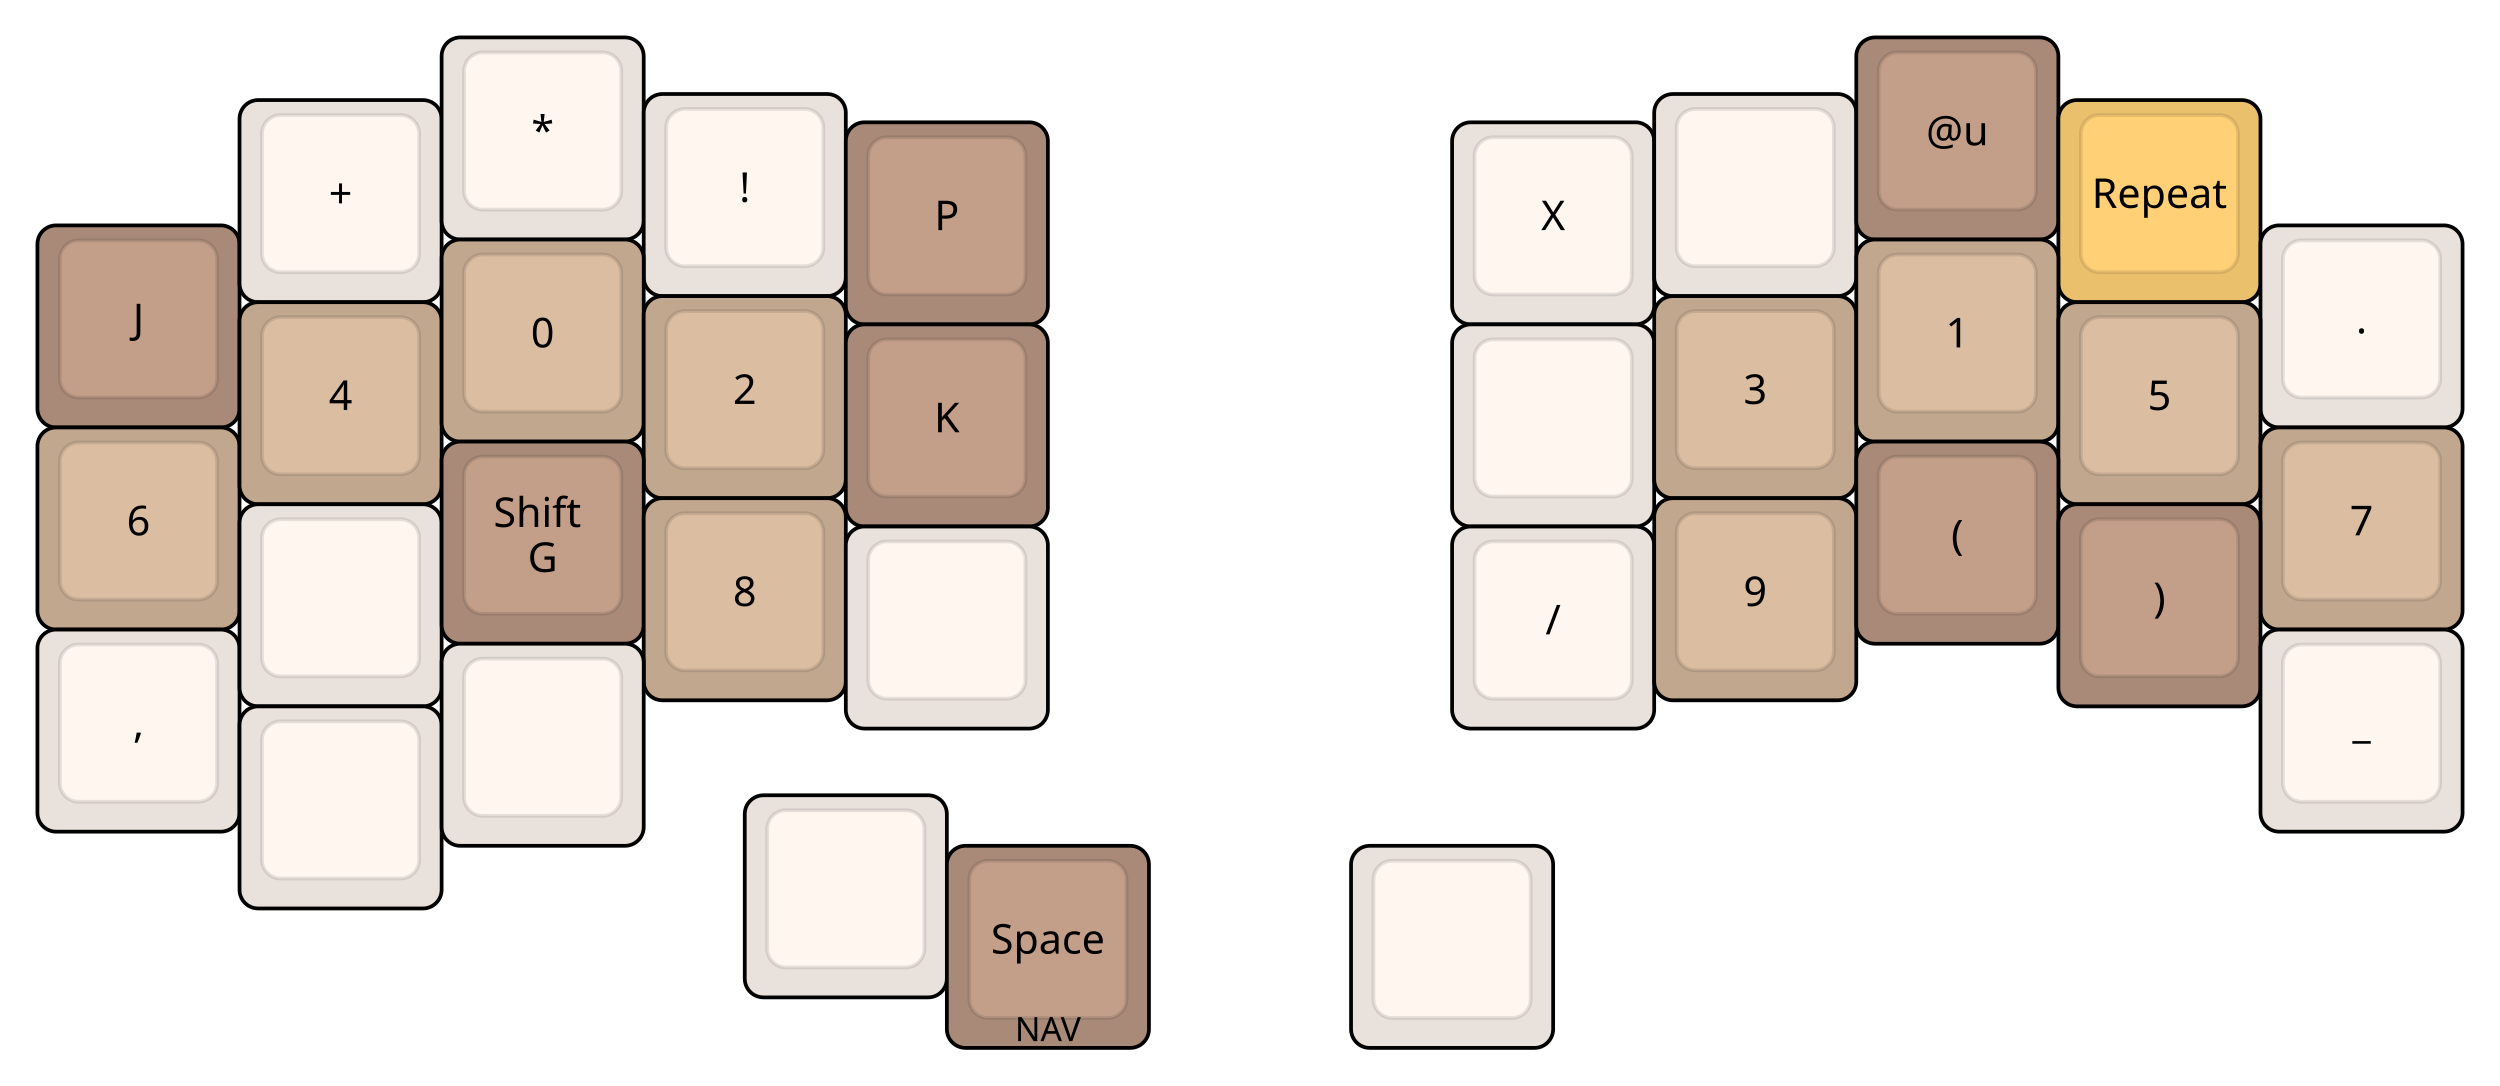
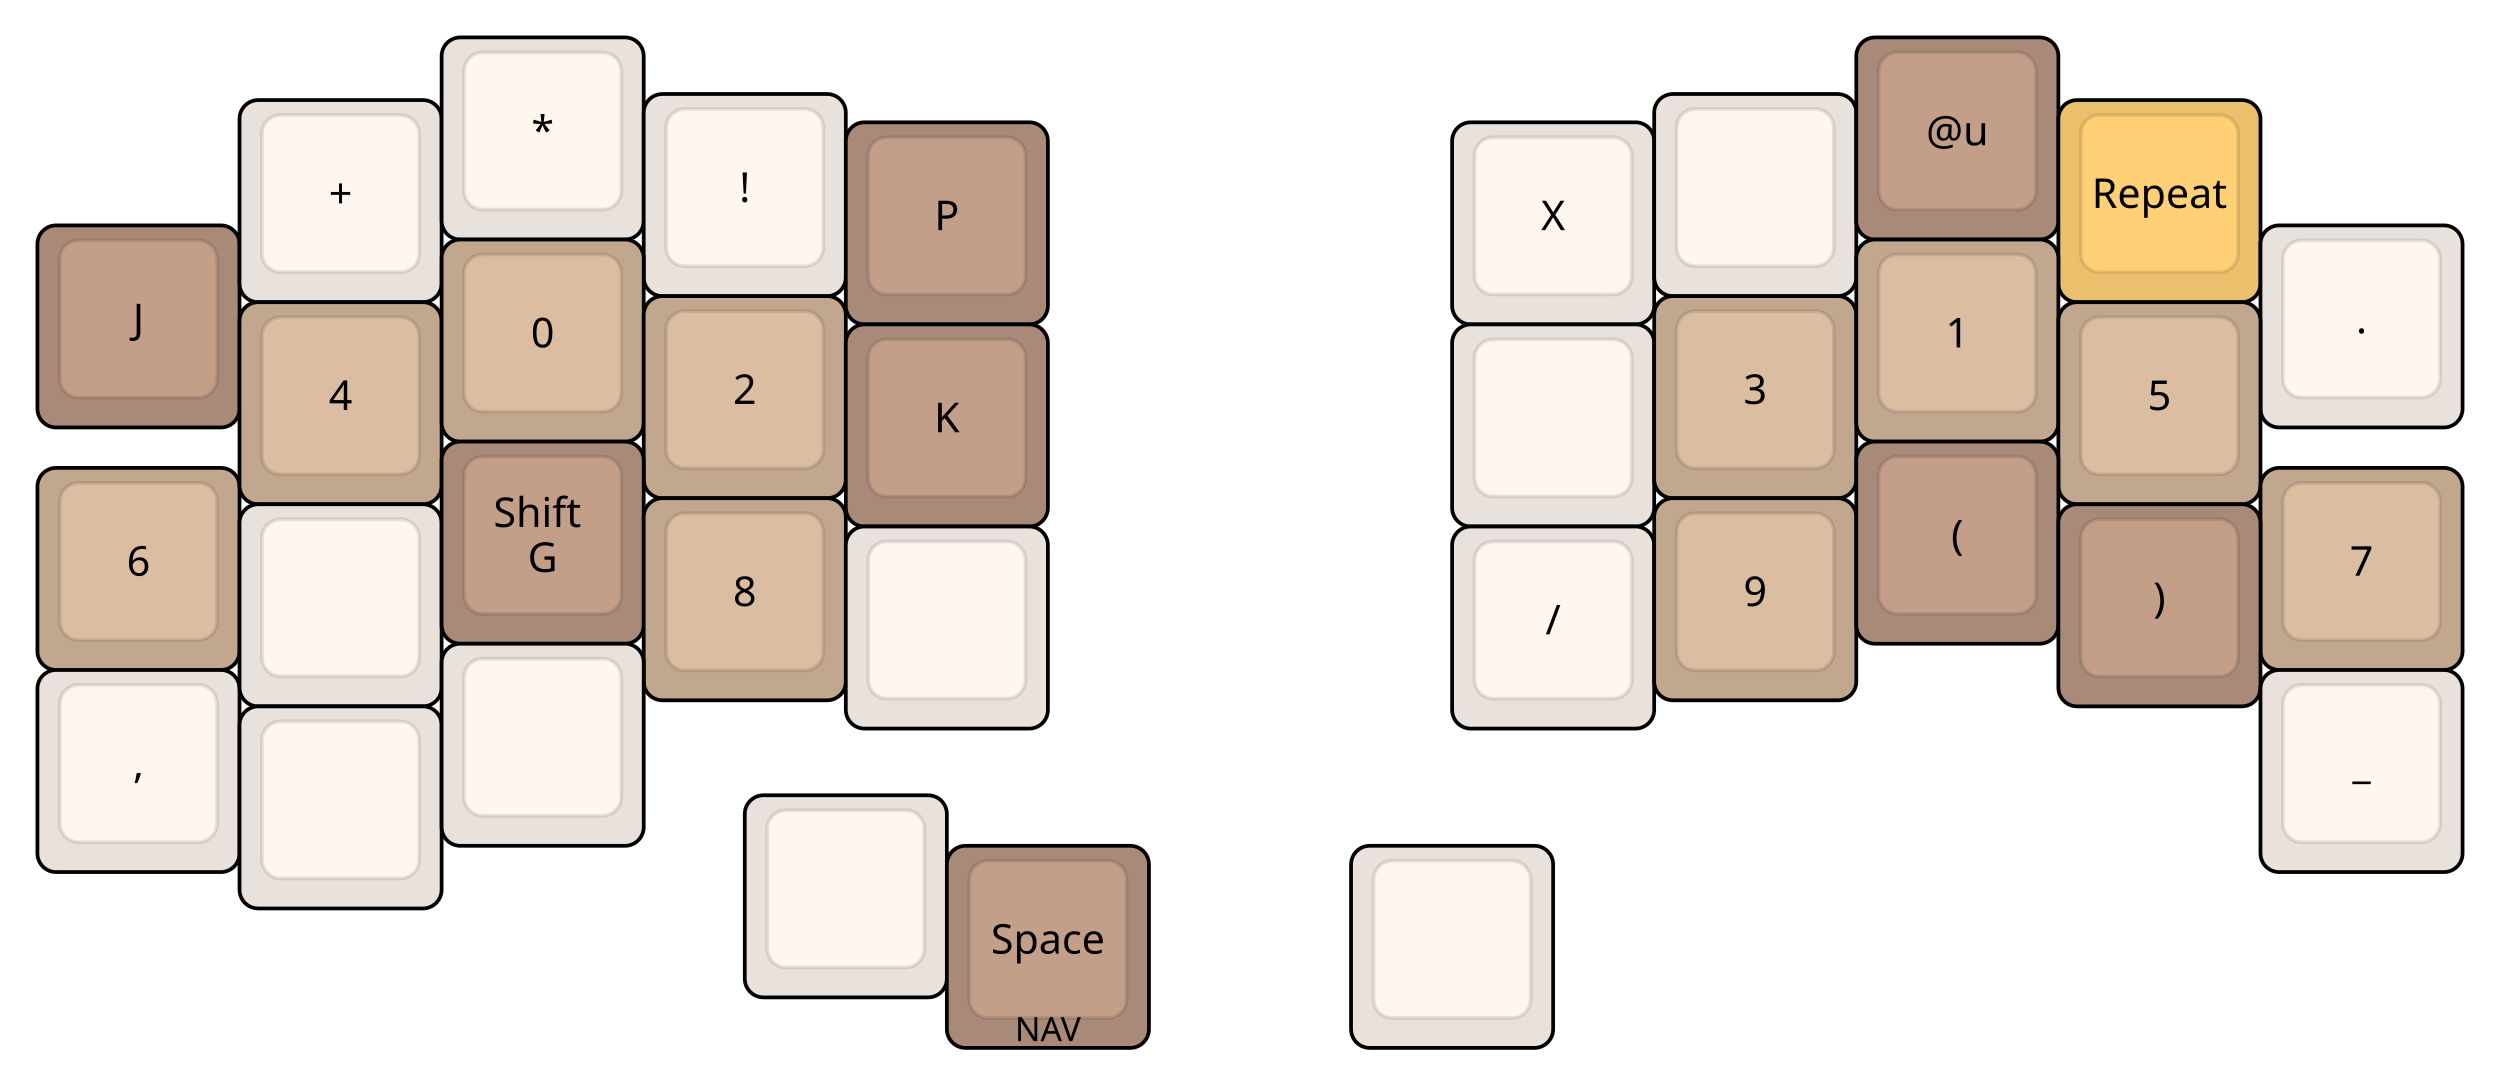
<svg xmlns="http://www.w3.org/2000/svg" width="668px" height="290x" viewBox="0 0 668 290">
  <style type="text/css">
    .keycap .border { stroke: black; stroke-width: 1; }
    .keycap .inner.border { stroke: rgba(0,0,0,.1); }
    .keycap { font-family: sans-serif; font-size: 11px}
    .keycap .sub { font-size: 9px}
  </style>
  <g class="keycap management">
    <rect x="10" y="60.22" width="54" height="54" rx="5" fill="#a98a78" class="outer border" />
    <rect x="16" y="64.22" width="42" height="42" rx="5" fill="#c39f8a" class="inner border" />
    <text x="37" y="85.22" text-anchor="middle" dominant-baseline="middle" class="main">
      <tspan x="37" dy="0">J</tspan>
    </text>
  </g>
  <g class="keycap blank">
    <rect x="64" y="26.74" width="54" height="54" rx="5" fill="#e9e1db" class="outer border" />
    <rect x="70" y="30.74" width="42" height="42" rx="5" fill="#fff6f0" class="inner border" />
    <text x="91" y="51.74" text-anchor="middle" dominant-baseline="middle" class="main">
      <tspan x="91" dy="0">+</tspan>
    </text>
  </g>
  <g class="keycap blank">
    <rect x="118" y="10" width="54" height="54" rx="5" fill="#e9e1db" class="outer border" />
    <rect x="124" y="14" width="42" height="42" rx="5" fill="#fff6f0" class="inner border" />
    <text x="145" y="35" text-anchor="middle" dominant-baseline="middle" class="main">
      <tspan x="145" dy="0">*</tspan>
    </text>
  </g>
  <g class="keycap blank">
    <rect x="172" y="25.12" width="54" height="54" rx="5" fill="#e9e1db" class="outer border" />
    <rect x="178" y="29.12" width="42" height="42" rx="5" fill="#fff6f0" class="inner border" />
    <text x="199" y="50.12" text-anchor="middle" dominant-baseline="middle" class="main">
      <tspan x="199" dy="0">!</tspan>
    </text>
  </g>
  <g class="keycap management">
    <rect x="226" y="32.68" width="54" height="54" rx="5" fill="#a98a78" class="outer border" />
    <rect x="232" y="36.68" width="42" height="42" rx="5" fill="#c39f8a" class="inner border" />
    <text x="253" y="57.68" text-anchor="middle" dominant-baseline="middle" class="main">
      <tspan x="253" dy="0">P</tspan>
    </text>
  </g>
  <g class="keycap blank">
    <rect x="388" y="32.68" width="54" height="54" rx="5" fill="#e9e1db" class="outer border" />
    <rect x="394" y="36.68" width="42" height="42" rx="5" fill="#fff6f0" class="inner border" />
    <text x="415" y="57.68" text-anchor="middle" dominant-baseline="middle" class="main">
      <tspan x="415" dy="0">X</tspan>
    </text>
  </g>
  <g class="keycap blank">
    <rect x="442" y="25.12" width="54" height="54" rx="5" fill="#e9e1db" class="outer border" />
    <rect x="448" y="29.12" width="42" height="42" rx="5" fill="#fff6f0" class="inner border" />
  </g>
  <g class="keycap management">
    <rect x="496" y="10" width="54" height="54" rx="5" fill="#a98a78" class="outer border" />
    <rect x="502" y="14" width="42" height="42" rx="5" fill="#c39f8a" class="inner border" />
    <text x="523" y="35" text-anchor="middle" dominant-baseline="middle" class="main">
      <tspan x="523" dy="0">@u</tspan>
    </text>
  </g>
  <g class="keycap special">
    <rect x="550" y="26.74" width="54" height="54" rx="5" fill="#ebc06d" class="outer border" />
    <rect x="556" y="30.74" width="42" height="42" rx="5" fill="#ffd076" class="inner border" />
    <text x="577" y="51.74" text-anchor="middle" dominant-baseline="middle" class="main">
      <tspan x="577" dy="0">Repeat</tspan>
    </text>
  </g>
  <g class="keycap blank">
    <rect x="604" y="60.22" width="54" height="54" rx="5" fill="#e9e1db" class="outer border" />
    <rect x="610" y="64.22" width="42" height="42" rx="5" fill="#fff6f0" class="inner border" />
    <text x="631" y="85.22" text-anchor="middle" dominant-baseline="middle" class="main">
      <tspan x="631" dy="0">.</tspan>
    </text>
  </g>
  <g class="keycap default">
-     <rect x="10" y="114.22" width="54" height="54" rx="5" fill="#c1a78e" class="outer border" />
-     <rect x="16" y="118.22" width="42" height="42" rx="5" fill="#dbbda1" class="inner border" />
-     <text x="37" y="139.22" text-anchor="middle" dominant-baseline="middle" class="main">
+     <rect x="10" y="125.02" width="54" height="54" rx="5" fill="#c1a78e" class="outer border" />
+     <rect x="16" y="129.02" width="42" height="42" rx="5" fill="#dbbda1" class="inner border" />
+     <text x="37" y="150.02" text-anchor="middle" dominant-baseline="middle" class="main">
      <tspan x="37" dy="0">6</tspan>
    </text>
  </g>
  <g class="keycap default">
    <rect x="64" y="80.74" width="54" height="54" rx="5" fill="#c1a78e" class="outer border" />
    <rect x="70" y="84.74" width="42" height="42" rx="5" fill="#dbbda1" class="inner border" />
    <text x="91" y="105.74" text-anchor="middle" dominant-baseline="middle" class="main">
      <tspan x="91" dy="0">4</tspan>
    </text>
  </g>
  <g class="keycap default">
    <rect x="118" y="64" width="54" height="54" rx="5" fill="#c1a78e" class="outer border" />
    <rect x="124" y="68" width="42" height="42" rx="5" fill="#dbbda1" class="inner border" />
    <text x="145" y="89" text-anchor="middle" dominant-baseline="middle" class="main">
      <tspan x="145" dy="0">0</tspan>
    </text>
  </g>
  <g class="keycap default">
    <rect x="172" y="79.12" width="54" height="54" rx="5" fill="#c1a78e" class="outer border" />
    <rect x="178" y="83.12" width="42" height="42" rx="5" fill="#dbbda1" class="inner border" />
    <text x="199" y="104.12" text-anchor="middle" dominant-baseline="middle" class="main">
      <tspan x="199" dy="0">2</tspan>
    </text>
  </g>
  <g class="keycap management">
    <rect x="226" y="86.68" width="54" height="54" rx="5" fill="#a98a78" class="outer border" />
    <rect x="232" y="90.68" width="42" height="42" rx="5" fill="#c39f8a" class="inner border" />
    <text x="253" y="111.68" text-anchor="middle" dominant-baseline="middle" class="main">
      <tspan x="253" dy="0">K</tspan>
    </text>
  </g>
  <g class="keycap blank">
    <rect x="388" y="86.68" width="54" height="54" rx="5" fill="#e9e1db" class="outer border" />
    <rect x="394" y="90.68" width="42" height="42" rx="5" fill="#fff6f0" class="inner border" />
  </g>
  <g class="keycap default">
    <rect x="442" y="79.12" width="54" height="54" rx="5" fill="#c1a78e" class="outer border" />
    <rect x="448" y="83.12" width="42" height="42" rx="5" fill="#dbbda1" class="inner border" />
    <text x="469" y="104.12" text-anchor="middle" dominant-baseline="middle" class="main">
      <tspan x="469" dy="0">3</tspan>
    </text>
  </g>
  <g class="keycap default">
    <rect x="496" y="64" width="54" height="54" rx="5" fill="#c1a78e" class="outer border" />
    <rect x="502" y="68" width="42" height="42" rx="5" fill="#dbbda1" class="inner border" />
    <text x="523" y="89" text-anchor="middle" dominant-baseline="middle" class="main">
      <tspan x="523" dy="0">1</tspan>
    </text>
  </g>
  <g class="keycap default">
    <rect x="550" y="80.74" width="54" height="54" rx="5" fill="#c1a78e" class="outer border" />
    <rect x="556" y="84.74" width="42" height="42" rx="5" fill="#dbbda1" class="inner border" />
    <text x="577" y="105.74" text-anchor="middle" dominant-baseline="middle" class="main">
      <tspan x="577" dy="0">5</tspan>
    </text>
  </g>
  <g class="keycap default">
-     <rect x="604" y="114.22" width="54" height="54" rx="5" fill="#c1a78e" class="outer border" />
-     <rect x="610" y="118.22" width="42" height="42" rx="5" fill="#dbbda1" class="inner border" />
-     <text x="631" y="139.22" text-anchor="middle" dominant-baseline="middle" class="main">
+     <rect x="604" y="125.02" width="54" height="54" rx="5" fill="#c1a78e" class="outer border" />
+     <rect x="610" y="129.02" width="42" height="42" rx="5" fill="#dbbda1" class="inner border" />
+     <text x="631" y="150.02" text-anchor="middle" dominant-baseline="middle" class="main">
      <tspan x="631" dy="0">7</tspan>
    </text>
  </g>
  <g class="keycap blank">
-     <rect x="10" y="168.22" width="54" height="54" rx="5" fill="#e9e1db" class="outer border" />
-     <rect x="16" y="172.22" width="42" height="42" rx="5" fill="#fff6f0" class="inner border" />
-     <text x="37" y="193.22" text-anchor="middle" dominant-baseline="middle" class="main">
+     <rect x="10" y="179.02" width="54" height="54" rx="5" fill="#e9e1db" class="outer border" />
+     <rect x="16" y="183.02" width="42" height="42" rx="5" fill="#fff6f0" class="inner border" />
+     <text x="37" y="204.02" text-anchor="middle" dominant-baseline="middle" class="main">
      <tspan x="37" dy="0">,</tspan>
    </text>
  </g>
  <g class="keycap blank">
    <rect x="64" y="134.74" width="54" height="54" rx="5" fill="#e9e1db" class="outer border" />
    <rect x="70" y="138.74" width="42" height="42" rx="5" fill="#fff6f0" class="inner border" />
  </g>
  <g class="keycap management">
    <rect x="118" y="118" width="54" height="54" rx="5" fill="#a98a78" class="outer border" />
    <rect x="124" y="122" width="42" height="42" rx="5" fill="#c39f8a" class="inner border" />
    <text x="145" y="137" text-anchor="middle" dominant-baseline="middle" class="main">
      <tspan x="145" dy="0">Shift</tspan>
      <tspan x="145" dy="12">G</tspan>
    </text>
  </g>
  <g class="keycap default">
    <rect x="172" y="133.12" width="54" height="54" rx="5" fill="#c1a78e" class="outer border" />
    <rect x="178" y="137.12" width="42" height="42" rx="5" fill="#dbbda1" class="inner border" />
    <text x="199" y="158.12" text-anchor="middle" dominant-baseline="middle" class="main">
      <tspan x="199" dy="0">8</tspan>
    </text>
  </g>
  <g class="keycap blank">
    <rect x="226" y="140.68" width="54" height="54" rx="5" fill="#e9e1db" class="outer border" />
    <rect x="232" y="144.68" width="42" height="42" rx="5" fill="#fff6f0" class="inner border" />
  </g>
  <g class="keycap blank">
    <rect x="388" y="140.68" width="54" height="54" rx="5" fill="#e9e1db" class="outer border" />
    <rect x="394" y="144.68" width="42" height="42" rx="5" fill="#fff6f0" class="inner border" />
    <text x="415" y="165.68" text-anchor="middle" dominant-baseline="middle" class="main">
      <tspan x="415" dy="0">/</tspan>
    </text>
  </g>
  <g class="keycap default">
    <rect x="442" y="133.12" width="54" height="54" rx="5" fill="#c1a78e" class="outer border" />
    <rect x="448" y="137.12" width="42" height="42" rx="5" fill="#dbbda1" class="inner border" />
    <text x="469" y="158.12" text-anchor="middle" dominant-baseline="middle" class="main">
      <tspan x="469" dy="0">9</tspan>
    </text>
  </g>
  <g class="keycap management">
    <rect x="496" y="118" width="54" height="54" rx="5" fill="#a98a78" class="outer border" />
    <rect x="502" y="122" width="42" height="42" rx="5" fill="#c39f8a" class="inner border" />
    <text x="523" y="143" text-anchor="middle" dominant-baseline="middle" class="main">
      <tspan x="523" dy="0">(</tspan>
    </text>
  </g>
  <g class="keycap management">
    <rect x="550" y="134.74" width="54" height="54" rx="5" fill="#a98a78" class="outer border" />
    <rect x="556" y="138.74" width="42" height="42" rx="5" fill="#c39f8a" class="inner border" />
    <text x="577" y="159.74" text-anchor="middle" dominant-baseline="middle" class="main">
      <tspan x="577" dy="0">)</tspan>
    </text>
  </g>
  <g class="keycap blank">
-     <rect x="604" y="168.22" width="54" height="54" rx="5" fill="#e9e1db" class="outer border" />
-     <rect x="610" y="172.22" width="42" height="42" rx="5" fill="#fff6f0" class="inner border" />
-     <text x="631" y="193.22" text-anchor="middle" dominant-baseline="middle" class="main">
+     <rect x="604" y="179.02" width="54" height="54" rx="5" fill="#e9e1db" class="outer border" />
+     <rect x="610" y="183.02" width="42" height="42" rx="5" fill="#fff6f0" class="inner border" />
+     <text x="631" y="204.02" text-anchor="middle" dominant-baseline="middle" class="main">
      <tspan x="631" dy="0">_</tspan>
    </text>
  </g>
  <g class="keycap blank">
    <rect x="64" y="188.74" width="54" height="54" rx="5" fill="#e9e1db" class="outer border" />
    <rect x="70" y="192.74" width="42" height="42" rx="5" fill="#fff6f0" class="inner border" />
  </g>
  <g class="keycap blank">
    <rect x="118" y="172" width="54" height="54" rx="5" fill="#e9e1db" class="outer border" />
    <rect x="124" y="176" width="42" height="42" rx="5" fill="#fff6f0" class="inner border" />
  </g>
  <g class="keycap blank">
    <rect x="199" y="212.5" width="54" height="54" rx="5" fill="#e9e1db" class="outer border" />
    <rect x="205" y="216.5" width="42" height="42" rx="5" fill="#fff6f0" class="inner border" />
  </g>
  <g class="keycap management">
    <rect x="253" y="226" width="54" height="54" rx="5" fill="#a98a78" class="outer border" />
    <rect x="259" y="230" width="42" height="42" rx="5" fill="#c39f8a" class="inner border" />
    <text x="280" y="251" text-anchor="middle" dominant-baseline="middle" class="main">
      <tspan x="280" dy="0">Space</tspan>
    </text>
    <text x="280" y="278.2" text-anchor="middle" class="sub">NAV</text>
  </g>
  <g class="keycap blank">
    <rect x="361" y="226" width="54" height="54" rx="5" fill="#e9e1db" class="outer border" />
    <rect x="367" y="230" width="42" height="42" rx="5" fill="#fff6f0" class="inner border" />
  </g>
</svg>
